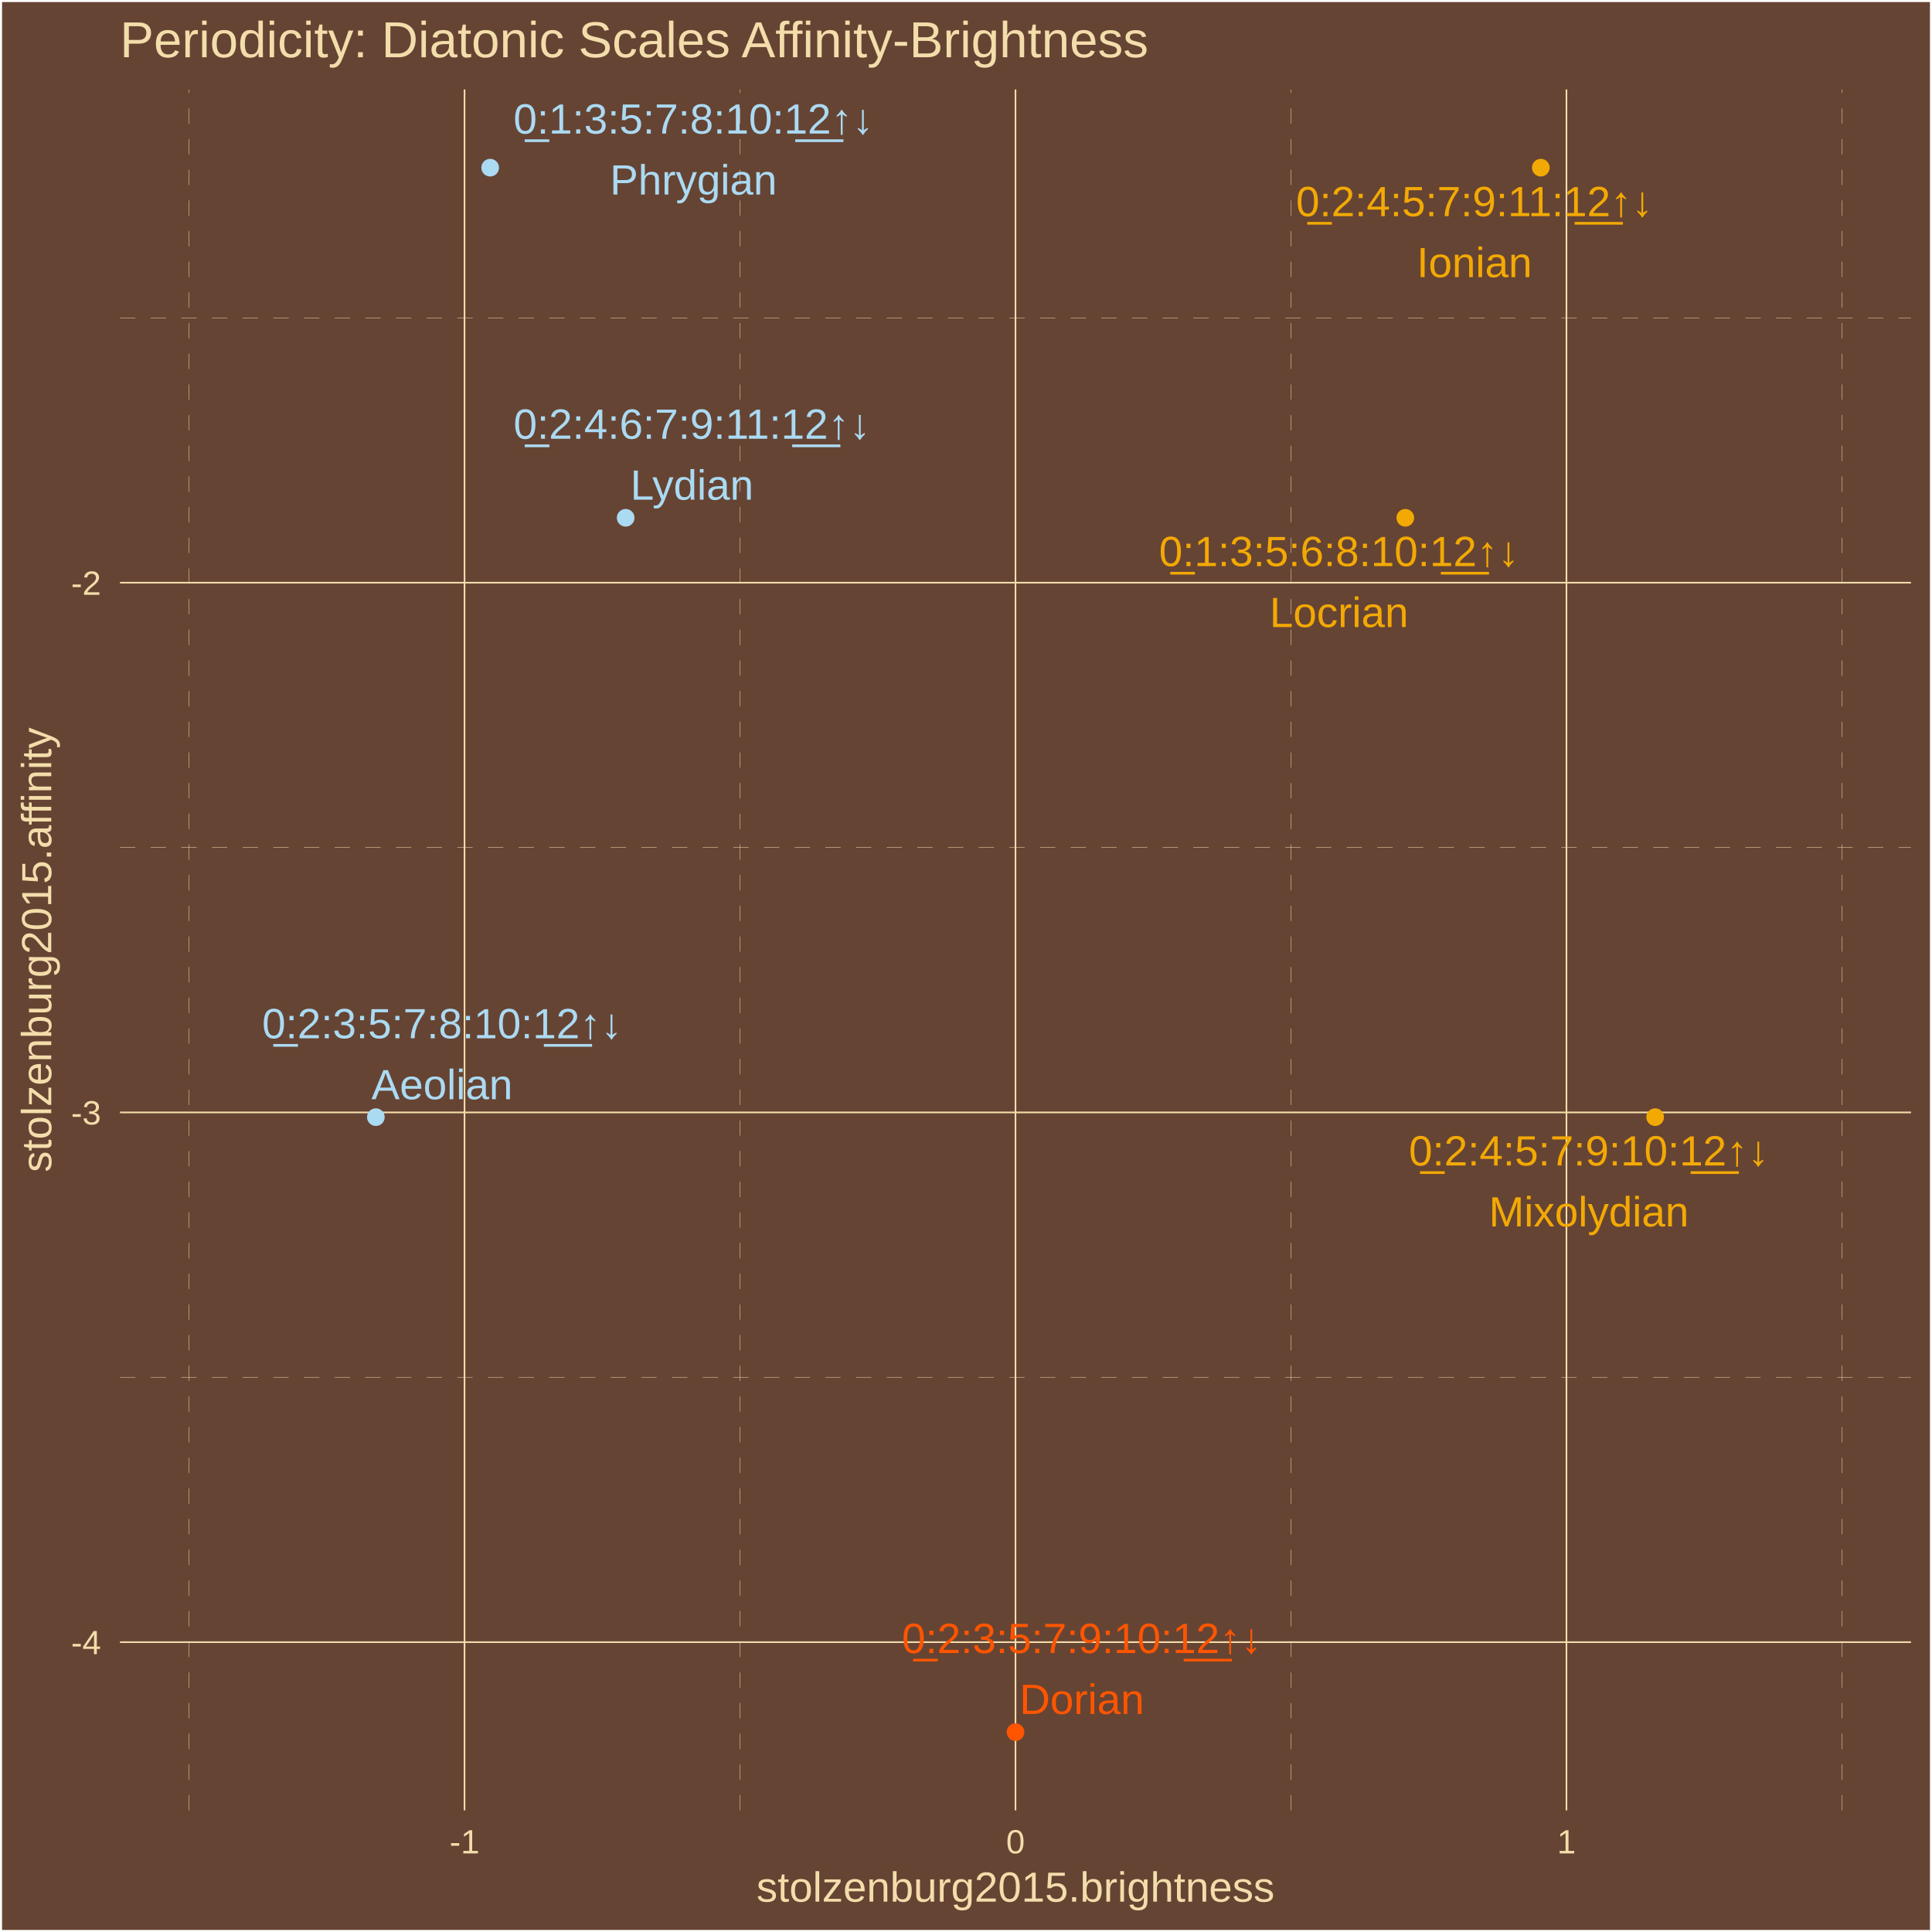
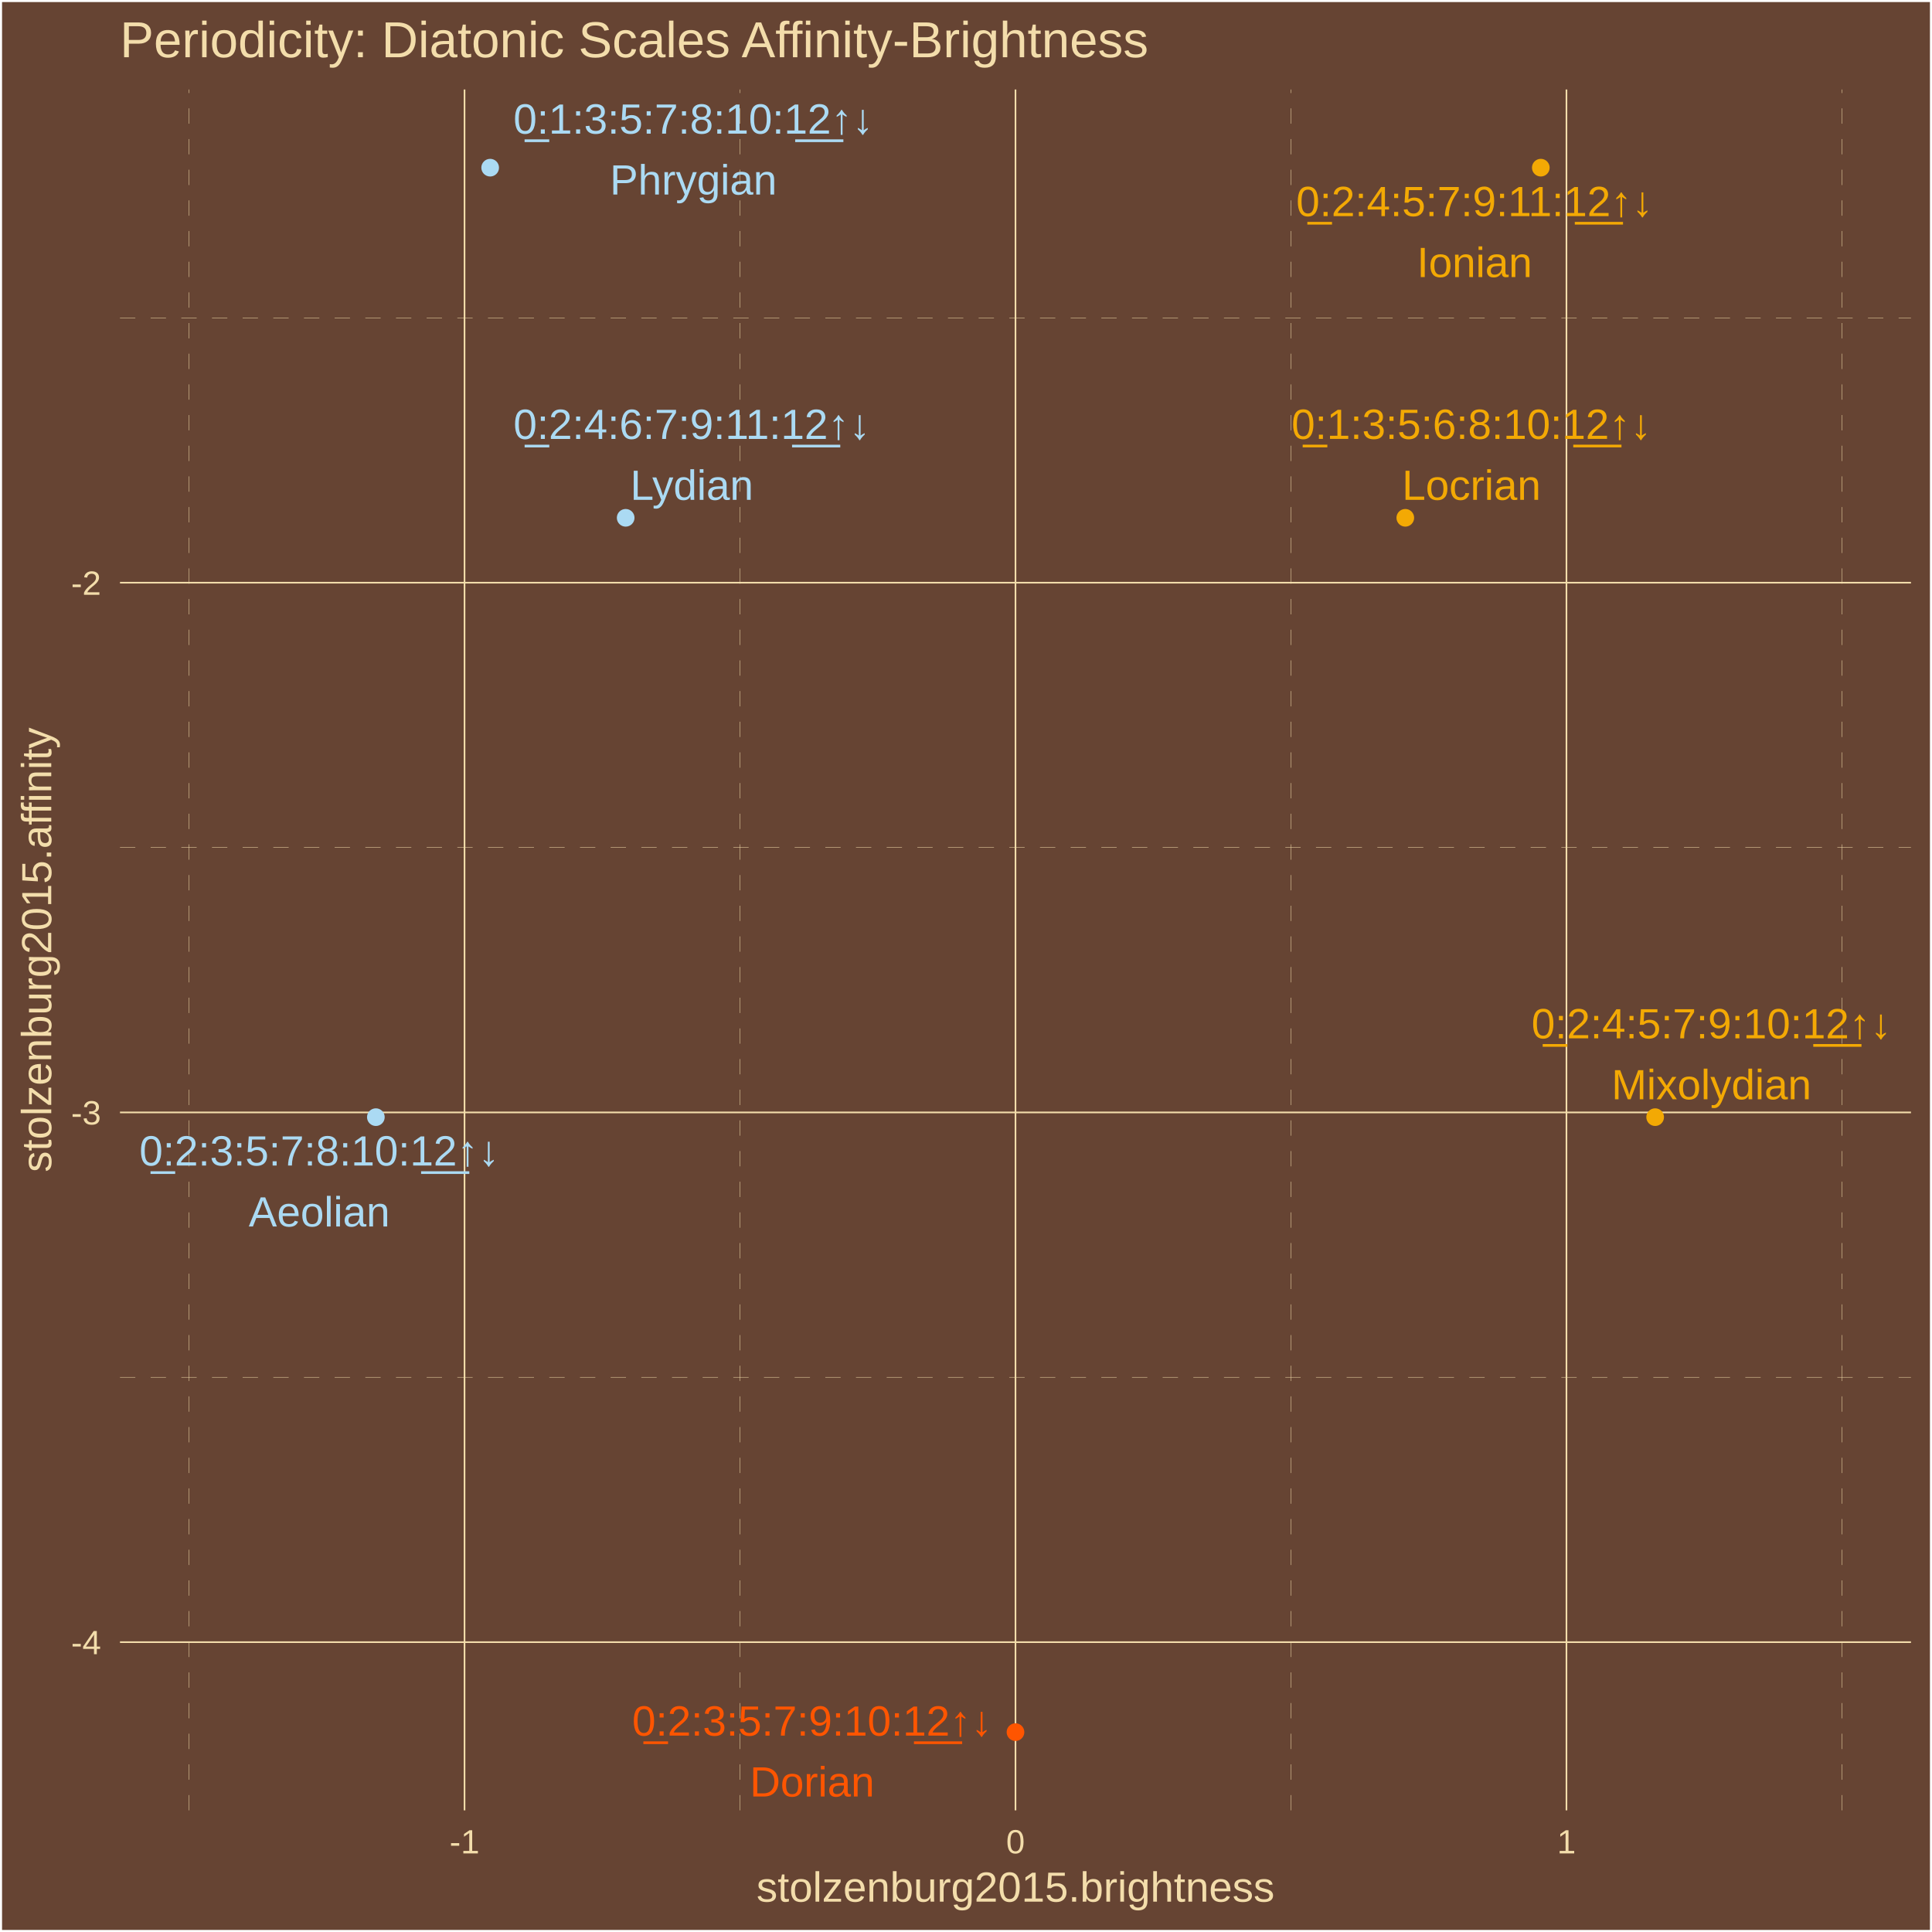
<svg xmlns="http://www.w3.org/2000/svg" class="svglite" width="504.00pt" height="504.00pt" viewBox="0 0 504.00 504.00">
  <defs>
    <style type="text/css">
    .svglite line, .svglite polyline, .svglite polygon, .svglite path, .svglite rect, .svglite circle {
      fill: none;
      stroke: #000000;
      stroke-linecap: round;
      stroke-linejoin: round;
      stroke-miterlimit: 10.00;
    }
    .svglite text {
      white-space: pre;
    }
  </style>
  </defs>
  <rect width="100%" height="100%" style="stroke: none; fill: #664433;" />
  <defs>
    <clipPath id="cpMC4wMHw1MDQuMDB8MC4wMHw1MDQuMDA=">
      <rect x="0.00" y="0.00" width="504.00" height="504.00" />
    </clipPath>
  </defs>
  <g clip-path="url(#cpMC4wMHw1MDQuMDB8MC4wMHw1MDQuMDA=)">
    <rect x="-0" y="0" width="504.00" height="504.00" style="stroke-width: 1.07; stroke: #FFFFFF; fill: #664433;" />
  </g>
  <defs>
    <clipPath id="cpMzEuMzB8NDk4LjUyfDIzLjM0fDQ3Mi4yNw==">
      <rect x="31.30" y="23.34" width="467.22" height="448.93" />
    </clipPath>
  </defs>
  <g clip-path="url(#cpMzEuMzB8NDk4LjUyfDIzLjM0fDQ3Mi4yNw==)">
    <rect x="31.30" y="23.34" width="467.22" height="448.93" style="stroke-width: 1.07; stroke: none; fill: #664433;" />
    <polyline points="31.30,359.29 498.52,359.29 " style="stroke-width: 0.11; stroke: #F3DDAB; stroke-dasharray: 4.00,4.00; stroke-linecap: butt;" />
    <polyline points="31.30,221.10 498.52,221.10 " style="stroke-width: 0.11; stroke: #F3DDAB; stroke-dasharray: 4.00,4.00; stroke-linecap: butt;" />
    <polyline points="31.30,82.92 498.52,82.92 " style="stroke-width: 0.11; stroke: #F3DDAB; stroke-dasharray: 4.00,4.00; stroke-linecap: butt;" />
    <polyline points="49.32,472.27 49.32,23.34 " style="stroke-width: 0.11; stroke: #F3DDAB; stroke-dasharray: 4.00,4.00; stroke-linecap: butt;" />
    <polyline points="193.05,472.27 193.05,23.34 " style="stroke-width: 0.11; stroke: #F3DDAB; stroke-dasharray: 4.00,4.00; stroke-linecap: butt;" />
    <polyline points="336.78,472.27 336.78,23.34 " style="stroke-width: 0.11; stroke: #F3DDAB; stroke-dasharray: 4.00,4.00; stroke-linecap: butt;" />
    <polyline points="480.50,472.27 480.50,23.34 " style="stroke-width: 0.11; stroke: #F3DDAB; stroke-dasharray: 4.00,4.00; stroke-linecap: butt;" />
    <polyline points="31.30,428.38 498.52,428.38 " style="stroke-width: 0.43; stroke: #F3DDAB; stroke-linecap: butt;" />
    <polyline points="31.30,290.20 498.52,290.20 " style="stroke-width: 0.43; stroke: #F3DDAB; stroke-linecap: butt;" />
    <polyline points="31.30,152.01 498.52,152.01 " style="stroke-width: 0.43; stroke: #F3DDAB; stroke-linecap: butt;" />
    <polyline points="121.18,472.27 121.18,23.34 " style="stroke-width: 0.43; stroke: #F3DDAB; stroke-linecap: butt;" />
    <polyline points="264.91,472.27 264.91,23.34 " style="stroke-width: 0.43; stroke: #F3DDAB; stroke-linecap: butt;" />
    <polyline points="408.64,472.27 408.64,23.34 " style="stroke-width: 0.43; stroke: #F3DDAB; stroke-linecap: butt;" />
    <circle cx="366.60" cy="135.08" r="1.95" style="stroke-width: 0.71; stroke: #F3A904; fill: #F3A904;" />
    <circle cx="127.87" cy="43.74" r="1.95" style="stroke-width: 0.71; stroke: #ABDAF3; fill: #ABDAF3;" />
    <circle cx="98.05" cy="291.43" r="1.95" style="stroke-width: 0.71; stroke: #ABDAF3; fill: #ABDAF3;" />
    <circle cx="264.91" cy="451.86" r="1.95" style="stroke-width: 0.71; stroke: #FF5500; fill: #FF5500;" />
    <circle cx="431.78" cy="291.43" r="1.95" style="stroke-width: 0.71; stroke: #F3A904; fill: #F3A904;" />
    <circle cx="401.95" cy="43.74" r="1.95" style="stroke-width: 0.71; stroke: #F3A904; fill: #F3A904;" />
    <circle cx="163.22" cy="135.08" r="1.95" style="stroke-width: 0.71; stroke: #ABDAF3; fill: #ABDAF3;" />
-     <text x="349.31" y="147.68" text-anchor="middle" style="font-size: 11.04px;fill: #F3A904; font-family: &quot;Arial&quot;;" textLength="96.80px" lengthAdjust="spacingAndGlyphs">0̲:1:3:5:6:8:10:1̲2̲↑↓</text>
-     <text x="349.31" y="163.58" text-anchor="middle" style="font-size: 11.04px;fill: #F3A904; font-family: &quot;Arial&quot;;" textLength="36.17px" lengthAdjust="spacingAndGlyphs">Locrian</text>
-     <text x="180.90" y="34.85" text-anchor="middle" style="font-size: 11.04px;fill: #ABDAF3; font-family: &quot;Arial&quot;;" textLength="96.80px" lengthAdjust="spacingAndGlyphs">0̲:1:3:5:7:8:10:1̲2̲↑↓</text>
-     <text x="180.90" y="50.75" text-anchor="middle" style="font-size: 11.04px;fill: #ABDAF3; font-family: &quot;Arial&quot;;" textLength="43.53px" lengthAdjust="spacingAndGlyphs">Phrygian</text>
-     <text x="115.32" y="270.85" text-anchor="middle" style="font-size: 11.04px;fill: #ABDAF3; font-family: &quot;Arial&quot;;" textLength="96.80px" lengthAdjust="spacingAndGlyphs">0̲:2:3:5:7:8:10:1̲2̲↑↓</text>
-     <text x="115.32" y="286.75" text-anchor="middle" style="font-size: 11.04px;fill: #ABDAF3; font-family: &quot;Arial&quot;;" textLength="36.79px" lengthAdjust="spacingAndGlyphs">Aeolian</text>
-     <text x="282.23" y="431.23" text-anchor="middle" style="font-size: 11.04px;fill: #FF5500; font-family: &quot;Arial&quot;;" textLength="96.80px" lengthAdjust="spacingAndGlyphs">0̲:2:3:5:7:9:10:1̲2̲↑↓</text>
-     <text x="282.23" y="447.12" text-anchor="middle" style="font-size: 11.04px;fill: #FF5500; font-family: &quot;Arial&quot;;" textLength="32.49px" lengthAdjust="spacingAndGlyphs">Dorian</text>
-     <text x="414.48" y="304.04" text-anchor="middle" style="font-size: 11.04px;fill: #F3A904; font-family: &quot;Arial&quot;;" textLength="96.80px" lengthAdjust="spacingAndGlyphs">0̲:2:4:5:7:9:10:1̲2̲↑↓</text>
-     <text x="414.48" y="319.94" text-anchor="middle" style="font-size: 11.04px;fill: #F3A904; font-family: &quot;Arial&quot;;" textLength="52.10px" lengthAdjust="spacingAndGlyphs">Mixolydian</text>
-     <text x="384.63" y="56.40" text-anchor="middle" style="font-size: 11.04px;fill: #F3A904; font-family: &quot;Arial&quot;;" textLength="96.80px" lengthAdjust="spacingAndGlyphs">0̲:2:4:5:7:9:11:1̲2̲↑↓</text>
-     <text x="384.63" y="72.30" text-anchor="middle" style="font-size: 11.04px;fill: #F3A904; font-family: &quot;Arial&quot;;" textLength="30.05px" lengthAdjust="spacingAndGlyphs">Ionian</text>
-     <text x="180.51" y="114.45" text-anchor="middle" style="font-size: 11.04px;fill: #ABDAF3; font-family: &quot;Arial&quot;;" textLength="96.80px" lengthAdjust="spacingAndGlyphs">0̲:2:4:6:7:9:11:1̲2̲↑↓</text>
-     <text x="180.51" y="130.35" text-anchor="middle" style="font-size: 11.04px;fill: #ABDAF3; font-family: &quot;Arial&quot;;" textLength="32.50px" lengthAdjust="spacingAndGlyphs">Lydian</text>
+     <text x="383.86" y="114.50" text-anchor="middle" style="font-size: 11.04px;fill: #F3A904; font-family: &quot;Arial&quot;;" textLength="96.80px" lengthAdjust="spacingAndGlyphs">0̲:1:3:5:6:8:10:1̲2̲↑↓</text>
+     <text x="383.86" y="130.40" text-anchor="middle" style="font-size: 11.04px;fill: #F3A904; font-family: &quot;Arial&quot;;" textLength="36.17px" lengthAdjust="spacingAndGlyphs">Locrian</text>
+     <text x="180.88" y="34.86" text-anchor="middle" style="font-size: 11.04px;fill: #ABDAF3; font-family: &quot;Arial&quot;;" textLength="96.80px" lengthAdjust="spacingAndGlyphs">0̲:1:3:5:7:8:10:1̲2̲↑↓</text>
+     <text x="180.88" y="50.75" text-anchor="middle" style="font-size: 11.04px;fill: #ABDAF3; font-family: &quot;Arial&quot;;" textLength="43.53px" lengthAdjust="spacingAndGlyphs">Phrygian</text>
+     <text x="83.30" y="304.05" text-anchor="middle" style="font-size: 11.04px;fill: #ABDAF3; font-family: &quot;Arial&quot;;" textLength="96.80px" lengthAdjust="spacingAndGlyphs">0̲:2:3:5:7:8:10:1̲2̲↑↓</text>
+     <text x="83.30" y="319.95" text-anchor="middle" style="font-size: 11.04px;fill: #ABDAF3; font-family: &quot;Arial&quot;;" textLength="36.79px" lengthAdjust="spacingAndGlyphs">Aeolian</text>
+     <text x="211.87" y="452.77" text-anchor="middle" style="font-size: 11.04px;fill: #FF5500; font-family: &quot;Arial&quot;;" textLength="96.80px" lengthAdjust="spacingAndGlyphs">0̲:2:3:5:7:9:10:1̲2̲↑↓</text>
+     <text x="211.87" y="468.66" text-anchor="middle" style="font-size: 11.04px;fill: #FF5500; font-family: &quot;Arial&quot;;" textLength="32.49px" lengthAdjust="spacingAndGlyphs">Dorian</text>
+     <text x="446.47" y="270.87" text-anchor="middle" style="font-size: 11.04px;fill: #F3A904; font-family: &quot;Arial&quot;;" textLength="96.80px" lengthAdjust="spacingAndGlyphs">0̲:2:4:5:7:9:10:1̲2̲↑↓</text>
+     <text x="446.47" y="286.77" text-anchor="middle" style="font-size: 11.04px;fill: #F3A904; font-family: &quot;Arial&quot;;" textLength="52.10px" lengthAdjust="spacingAndGlyphs">Mixolydian</text>
+     <text x="384.67" y="56.38" text-anchor="middle" style="font-size: 11.04px;fill: #F3A904; font-family: &quot;Arial&quot;;" textLength="96.80px" lengthAdjust="spacingAndGlyphs">0̲:2:4:5:7:9:11:1̲2̲↑↓</text>
+     <text x="384.67" y="72.27" text-anchor="middle" style="font-size: 11.04px;fill: #F3A904; font-family: &quot;Arial&quot;;" textLength="30.05px" lengthAdjust="spacingAndGlyphs">Ionian</text>
+     <text x="180.48" y="114.51" text-anchor="middle" style="font-size: 11.04px;fill: #ABDAF3; font-family: &quot;Arial&quot;;" textLength="96.80px" lengthAdjust="spacingAndGlyphs">0̲:2:4:6:7:9:11:1̲2̲↑↓</text>
+     <text x="180.48" y="130.40" text-anchor="middle" style="font-size: 11.04px;fill: #ABDAF3; font-family: &quot;Arial&quot;;" textLength="32.50px" lengthAdjust="spacingAndGlyphs">Lydian</text>
  </g>
  <g clip-path="url(#cpMC4wMHw1MDQuMDB8MC4wMHw1MDQuMDA=)">
    <text x="26.37" y="431.53" text-anchor="end" style="font-size: 8.80px;fill: #F3DDAB; font-family: &quot;Arial&quot;;" textLength="7.83px" lengthAdjust="spacingAndGlyphs">-4</text>
    <text x="26.37" y="293.35" text-anchor="end" style="font-size: 8.80px;fill: #F3DDAB; font-family: &quot;Arial&quot;;" textLength="7.83px" lengthAdjust="spacingAndGlyphs">-3</text>
    <text x="26.37" y="155.17" text-anchor="end" style="font-size: 8.80px;fill: #F3DDAB; font-family: &quot;Arial&quot;;" textLength="7.83px" lengthAdjust="spacingAndGlyphs">-2</text>
    <text x="121.18" y="483.50" text-anchor="middle" style="font-size: 8.80px;fill: #F3DDAB; font-family: &quot;Arial&quot;;" textLength="7.83px" lengthAdjust="spacingAndGlyphs">-1</text>
    <text x="264.91" y="483.50" text-anchor="middle" style="font-size: 8.80px;fill: #F3DDAB; font-family: &quot;Arial&quot;;" textLength="4.90px" lengthAdjust="spacingAndGlyphs">0</text>
    <text x="408.64" y="483.50" text-anchor="middle" style="font-size: 8.80px;fill: #F3DDAB; font-family: &quot;Arial&quot;;" textLength="4.90px" lengthAdjust="spacingAndGlyphs">1</text>
    <text x="264.91" y="496.09" text-anchor="middle" style="font-size: 11.00px;fill: #F3DDAB; font-family: &quot;Arial&quot;;" textLength="135.17px" lengthAdjust="spacingAndGlyphs">stolzenburg2015.brightness</text>
    <text transform="translate(13.37,247.80) rotate(-90)" text-anchor="middle" style="font-size: 11.00px;fill: #F3DDAB; font-family: &quot;Arial&quot;;" textLength="116.19px" lengthAdjust="spacingAndGlyphs">stolzenburg2015.affinity</text>
    <text x="31.30" y="14.94" style="font-size: 13.20px;fill: #F3DDAB; font-family: &quot;Arial&quot;;" textLength="269.06px" lengthAdjust="spacingAndGlyphs">Periodicity: Diatonic Scales Affinity-Brightness</text>
  </g>
</svg>
